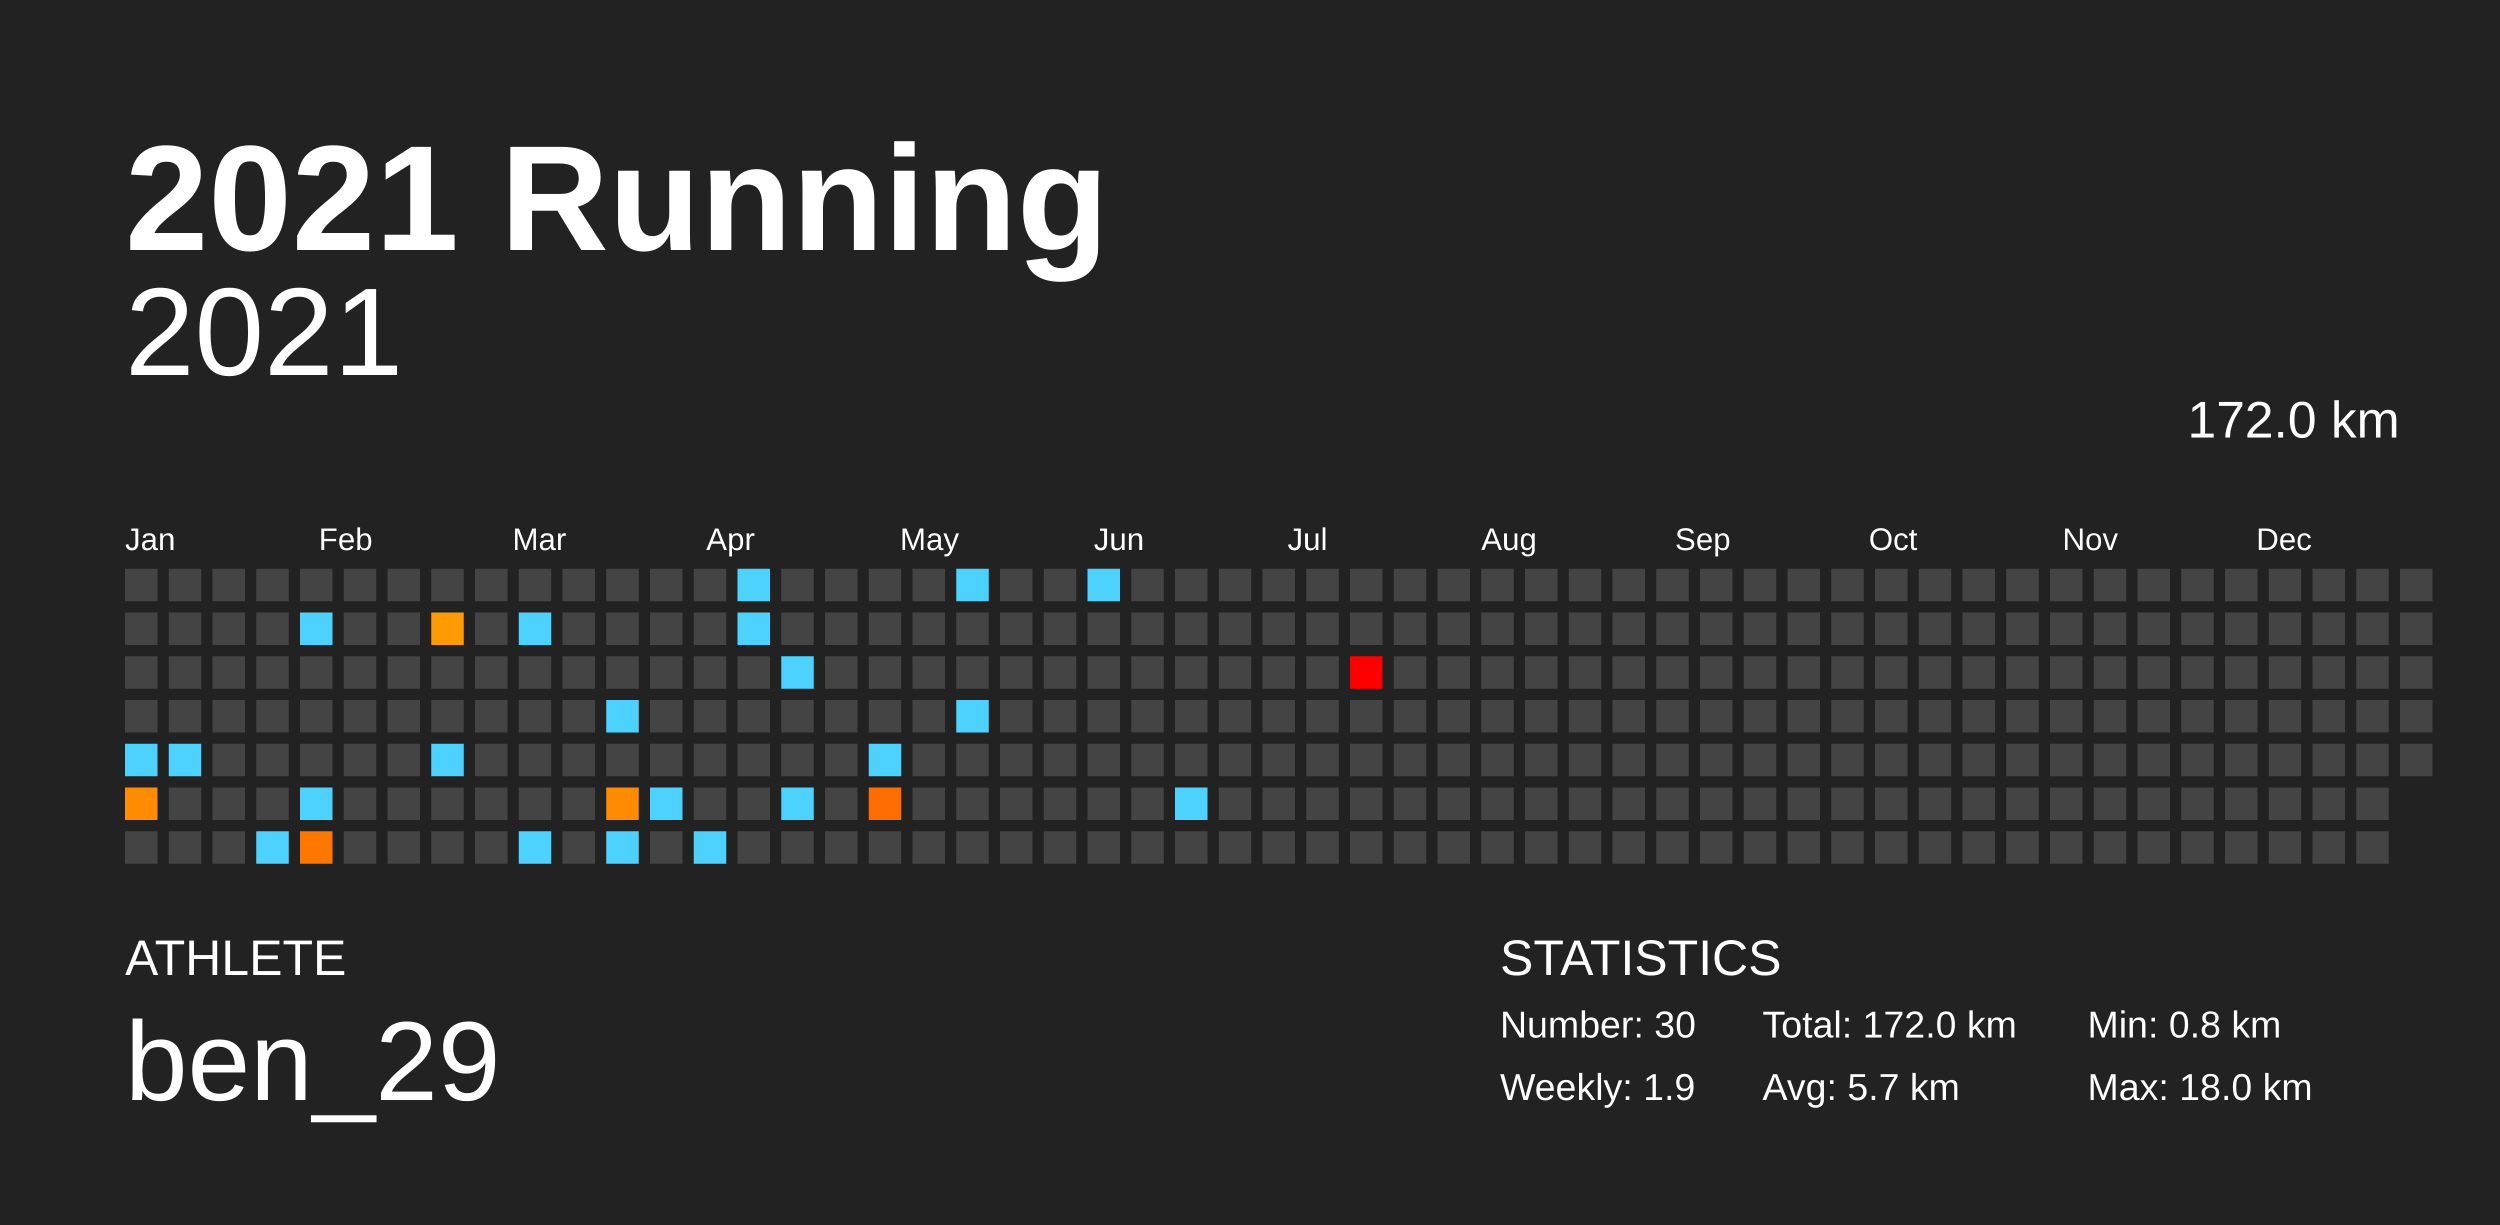
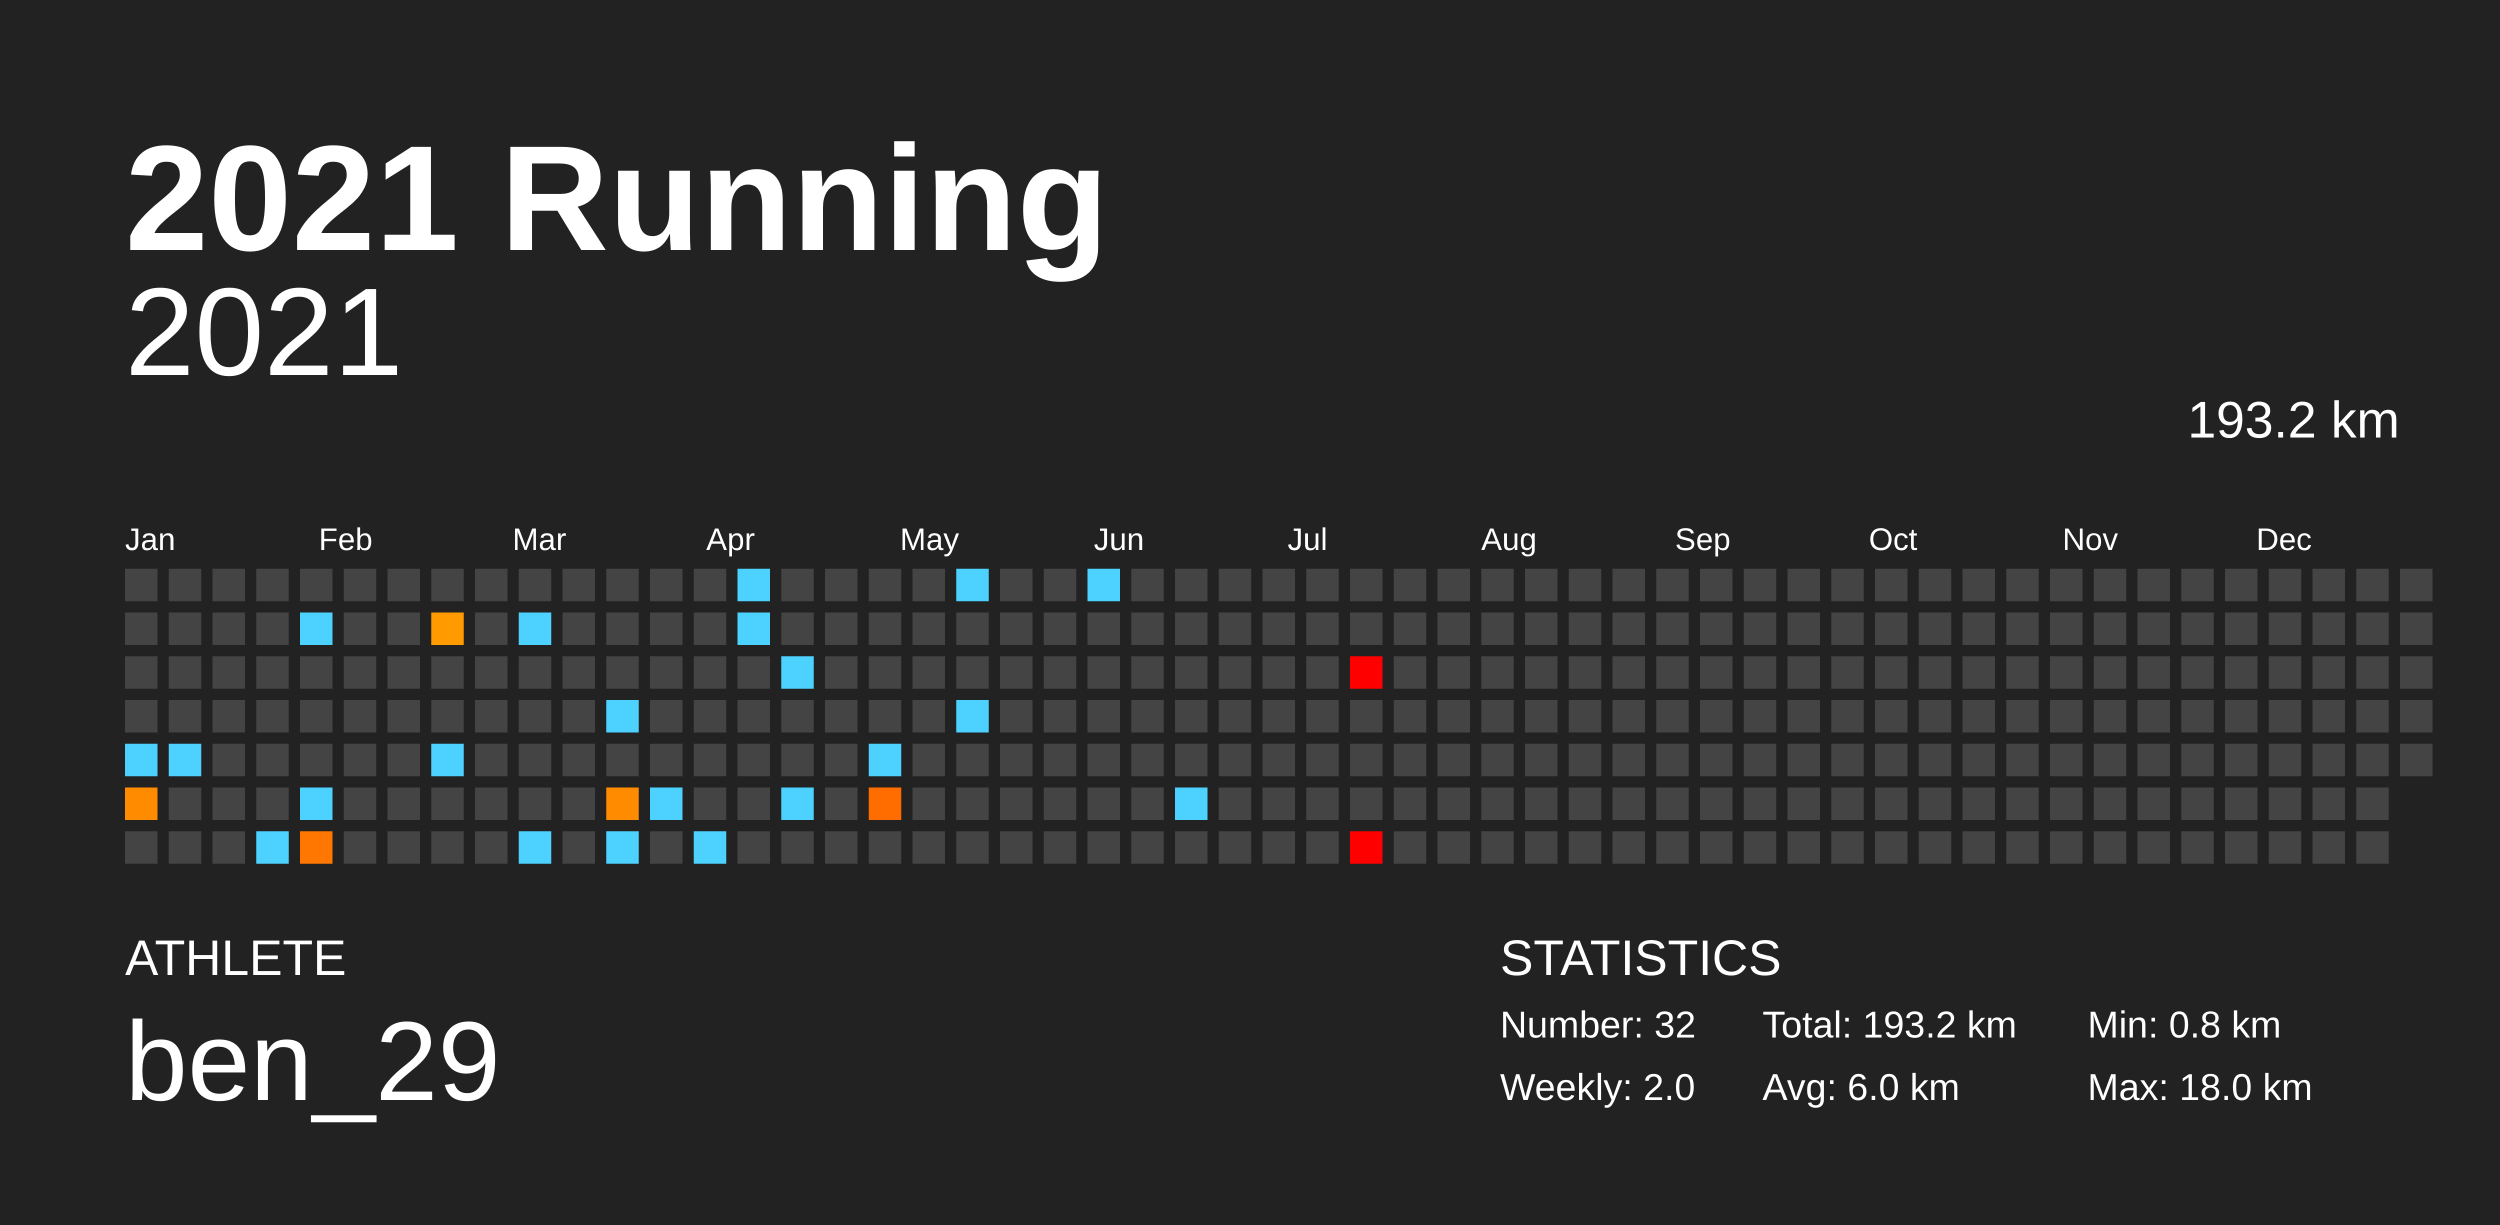
<svg xmlns="http://www.w3.org/2000/svg" baseProfile="full" height="98mm" version="1.1" viewBox="0,0,200,98" width="200mm">
  <defs />
  <rect fill="#222222" height="98" width="200" x="0" y="0" />
  <text fill="#FFFFFF" style="font-size:12px; font-family:Arial; font-weight:bold;" x="10" y="20">2021 Running</text>
  <text fill="#FFFFFF" style="font-size:4px; font-family:Arial" x="10" y="78">ATHLETE</text>
  <text fill="#FFFFFF" style="font-size:9px; font-family:Arial" x="10" y="88">ben_29</text>
  <text fill="#FFFFFF" style="font-size:4px; font-family:Arial" x="120" y="78">STATISTICS</text>
-   <text fill="#FFFFFF" style="font-size:3px; font-family:Arial" x="120" y="83">Number: 30</text>
-   <text fill="#FFFFFF" style="font-size:3px; font-family:Arial" x="120" y="88">Weekly: 1.9</text>
-   <text fill="#FFFFFF" style="font-size:3px; font-family:Arial" x="141" y="83">Total: 172.0 km</text>
-   <text fill="#FFFFFF" style="font-size:3px; font-family:Arial" x="141" y="88">Avg: 5.7 km</text>
+   <text fill="#FFFFFF" style="font-size:3px; font-family:Arial" x="120" y="83">Number: 32</text>
+   <text fill="#FFFFFF" style="font-size:3px; font-family:Arial" x="120" y="88">Weekly: 2.0</text>
+   <text fill="#FFFFFF" style="font-size:3px; font-family:Arial" x="141" y="83">Total: 193.2 km</text>
+   <text fill="#FFFFFF" style="font-size:3px; font-family:Arial" x="141" y="88">Avg: 6.0 km</text>
  <text fill="#FFFFFF" style="font-size:3px; font-family:Arial" x="167" y="83">Min: 0.8 km</text>
  <text fill="#FFFFFF" style="font-size:3px; font-family:Arial" x="167" y="88">Max: 18.0 km</text>
  <text alignment-baseline="hanging" fill="#FFFFFF" style="font-size:10.0px; font-family:Arial;" x="10" y="30">2021</text>
-   <text alignment-baseline="hanging" fill="#FFFFFF" style="font-size:4.125px; font-family:Arial;" x="175" y="35">172.0 km</text>
+   <text alignment-baseline="hanging" fill="#FFFFFF" style="font-size:4.125px; font-family:Arial;" x="175" y="35">193.2 km</text>
  <text fill="#FFFFFF" style="font-size:2.5px; font-family:Arial" x="10.0" y="44">Jan</text>
  <text fill="#FFFFFF" style="font-size:2.5px; font-family:Arial" x="25.5" y="44">Feb</text>
  <text fill="#FFFFFF" style="font-size:2.5px; font-family:Arial" x="41.0" y="44">Mar</text>
  <text fill="#FFFFFF" style="font-size:2.5px; font-family:Arial" x="56.5" y="44">Apr</text>
  <text fill="#FFFFFF" style="font-size:2.5px; font-family:Arial" x="72.0" y="44">May</text>
  <text fill="#FFFFFF" style="font-size:2.5px; font-family:Arial" x="87.5" y="44">Jun</text>
  <text fill="#FFFFFF" style="font-size:2.5px; font-family:Arial" x="103.0" y="44">Jul</text>
  <text fill="#FFFFFF" style="font-size:2.5px; font-family:Arial" x="118.5" y="44">Aug</text>
  <text fill="#FFFFFF" style="font-size:2.5px; font-family:Arial" x="134.0" y="44">Sep</text>
  <text fill="#FFFFFF" style="font-size:2.5px; font-family:Arial" x="149.5" y="44">Oct</text>
  <text fill="#FFFFFF" style="font-size:2.5px; font-family:Arial" x="165.0" y="44">Nov</text>
  <text fill="#FFFFFF" style="font-size:2.5px; font-family:Arial" x="180.5" y="44">Dec</text>
  <rect fill="#444444" height="2.6" width="2.6" x="10.0" y="45.5" />
  <rect fill="#444444" height="2.6" width="2.6" x="10.0" y="49.0" />
  <rect fill="#444444" height="2.6" width="2.6" x="10.0" y="52.5" />
  <rect fill="#444444" height="2.6" width="2.6" x="10.0" y="56.0" />
  <rect fill="#4dd2ff" height="2.6" width="2.6" x="10.0" y="59.5" />
  <rect fill="#ff8b00" height="2.6" width="2.6" x="10.0" y="63.0" />
  <rect fill="#444444" height="2.6" width="2.6" x="10.0" y="66.5" />
  <rect fill="#444444" height="2.6" width="2.6" x="13.5" y="45.5" />
  <rect fill="#444444" height="2.6" width="2.6" x="13.5" y="49.0" />
  <rect fill="#444444" height="2.6" width="2.6" x="13.5" y="52.5" />
  <rect fill="#444444" height="2.6" width="2.6" x="13.5" y="56.0" />
  <rect fill="#4dd2ff" height="2.6" width="2.6" x="13.5" y="59.5" />
  <rect fill="#444444" height="2.6" width="2.6" x="13.5" y="63.0" />
  <rect fill="#444444" height="2.6" width="2.6" x="13.5" y="66.5" />
  <rect fill="#444444" height="2.6" width="2.6" x="17.0" y="45.5" />
  <rect fill="#444444" height="2.6" width="2.6" x="17.0" y="49.0" />
  <rect fill="#444444" height="2.6" width="2.6" x="17.0" y="52.5" />
  <rect fill="#444444" height="2.6" width="2.6" x="17.0" y="56.0" />
  <rect fill="#444444" height="2.6" width="2.6" x="17.0" y="59.5" />
  <rect fill="#444444" height="2.6" width="2.6" x="17.0" y="63.0" />
  <rect fill="#444444" height="2.6" width="2.6" x="17.0" y="66.5" />
  <rect fill="#444444" height="2.6" width="2.6" x="20.5" y="45.5" />
  <rect fill="#444444" height="2.6" width="2.6" x="20.5" y="49.0" />
  <rect fill="#444444" height="2.6" width="2.6" x="20.5" y="52.5" />
  <rect fill="#444444" height="2.6" width="2.6" x="20.5" y="56.0" />
  <rect fill="#444444" height="2.6" width="2.6" x="20.5" y="59.5" />
  <rect fill="#444444" height="2.6" width="2.6" x="20.5" y="63.0" />
  <rect fill="#4dd2ff" height="2.6" width="2.6" x="20.5" y="66.5" />
  <rect fill="#444444" height="2.6" width="2.6" x="24.0" y="45.5" />
  <rect fill="#4dd2ff" height="2.6" width="2.6" x="24.0" y="49.0" />
  <rect fill="#444444" height="2.6" width="2.6" x="24.0" y="52.5" />
  <rect fill="#444444" height="2.6" width="2.6" x="24.0" y="56.0" />
  <rect fill="#444444" height="2.6" width="2.6" x="24.0" y="59.5" />
  <rect fill="#4dd2ff" height="2.6" width="2.6" x="24.0" y="63.0" />
  <rect fill="#ff7700" height="2.6" width="2.6" x="24.0" y="66.5" />
  <rect fill="#444444" height="2.6" width="2.6" x="27.5" y="45.5" />
  <rect fill="#444444" height="2.6" width="2.6" x="27.5" y="49.0" />
  <rect fill="#444444" height="2.6" width="2.6" x="27.5" y="52.5" />
  <rect fill="#444444" height="2.6" width="2.6" x="27.5" y="56.0" />
  <rect fill="#444444" height="2.6" width="2.6" x="27.5" y="59.5" />
  <rect fill="#444444" height="2.6" width="2.6" x="27.5" y="63.0" />
  <rect fill="#444444" height="2.6" width="2.6" x="27.5" y="66.5" />
  <rect fill="#444444" height="2.6" width="2.6" x="31.0" y="45.5" />
  <rect fill="#444444" height="2.6" width="2.6" x="31.0" y="49.0" />
  <rect fill="#444444" height="2.6" width="2.6" x="31.0" y="52.5" />
  <rect fill="#444444" height="2.6" width="2.6" x="31.0" y="56.0" />
  <rect fill="#444444" height="2.6" width="2.6" x="31.0" y="59.5" />
  <rect fill="#444444" height="2.6" width="2.6" x="31.0" y="63.0" />
  <rect fill="#444444" height="2.6" width="2.6" x="31.0" y="66.5" />
  <rect fill="#444444" height="2.6" width="2.6" x="34.5" y="45.5" />
  <rect fill="#ff9a00" height="2.6" width="2.6" x="34.5" y="49.0" />
  <rect fill="#444444" height="2.6" width="2.6" x="34.5" y="52.5" />
  <rect fill="#444444" height="2.6" width="2.6" x="34.5" y="56.0" />
  <rect fill="#4dd2ff" height="2.6" width="2.6" x="34.5" y="59.5" />
  <rect fill="#444444" height="2.6" width="2.6" x="34.5" y="63.0" />
  <rect fill="#444444" height="2.6" width="2.6" x="34.5" y="66.5" />
  <rect fill="#444444" height="2.6" width="2.6" x="38.0" y="45.5" />
  <rect fill="#444444" height="2.6" width="2.6" x="38.0" y="49.0" />
  <rect fill="#444444" height="2.6" width="2.6" x="38.0" y="52.5" />
  <rect fill="#444444" height="2.6" width="2.6" x="38.0" y="56.0" />
  <rect fill="#444444" height="2.6" width="2.6" x="38.0" y="59.5" />
  <rect fill="#444444" height="2.6" width="2.6" x="38.0" y="63.0" />
  <rect fill="#444444" height="2.6" width="2.6" x="38.0" y="66.5" />
  <rect fill="#444444" height="2.6" width="2.6" x="41.5" y="45.5" />
  <rect fill="#4dd2ff" height="2.6" width="2.6" x="41.5" y="49.0" />
  <rect fill="#444444" height="2.6" width="2.6" x="41.5" y="52.5" />
  <rect fill="#444444" height="2.6" width="2.6" x="41.5" y="56.0" />
  <rect fill="#444444" height="2.6" width="2.6" x="41.5" y="59.5" />
  <rect fill="#444444" height="2.6" width="2.6" x="41.5" y="63.0" />
  <rect fill="#4dd2ff" height="2.6" width="2.6" x="41.5" y="66.5" />
  <rect fill="#444444" height="2.6" width="2.6" x="45.0" y="45.5" />
  <rect fill="#444444" height="2.6" width="2.6" x="45.0" y="49.0" />
  <rect fill="#444444" height="2.6" width="2.6" x="45.0" y="52.5" />
  <rect fill="#444444" height="2.6" width="2.6" x="45.0" y="56.0" />
  <rect fill="#444444" height="2.6" width="2.6" x="45.0" y="59.5" />
  <rect fill="#444444" height="2.6" width="2.6" x="45.0" y="63.0" />
  <rect fill="#444444" height="2.6" width="2.6" x="45.0" y="66.5" />
  <rect fill="#444444" height="2.6" width="2.6" x="48.5" y="45.5" />
  <rect fill="#444444" height="2.6" width="2.6" x="48.5" y="49.0" />
  <rect fill="#444444" height="2.6" width="2.6" x="48.5" y="52.5" />
  <rect fill="#4dd2ff" height="2.6" width="2.6" x="48.5" y="56.0" />
  <rect fill="#444444" height="2.6" width="2.6" x="48.5" y="59.5" />
  <rect fill="#ff8b00" height="2.6" width="2.6" x="48.5" y="63.0" />
  <rect fill="#4dd2ff" height="2.6" width="2.6" x="48.5" y="66.5" />
  <rect fill="#444444" height="2.6" width="2.6" x="52.0" y="45.5" />
  <rect fill="#444444" height="2.6" width="2.6" x="52.0" y="49.0" />
  <rect fill="#444444" height="2.6" width="2.6" x="52.0" y="52.5" />
  <rect fill="#444444" height="2.6" width="2.6" x="52.0" y="56.0" />
  <rect fill="#444444" height="2.6" width="2.6" x="52.0" y="59.5" />
  <rect fill="#4dd2ff" height="2.6" width="2.6" x="52.0" y="63.0" />
  <rect fill="#444444" height="2.6" width="2.6" x="52.0" y="66.5" />
  <rect fill="#444444" height="2.6" width="2.6" x="55.5" y="45.5" />
  <rect fill="#444444" height="2.6" width="2.6" x="55.5" y="49.0" />
  <rect fill="#444444" height="2.6" width="2.6" x="55.5" y="52.5" />
  <rect fill="#444444" height="2.6" width="2.6" x="55.5" y="56.0" />
  <rect fill="#444444" height="2.6" width="2.6" x="55.5" y="59.5" />
  <rect fill="#444444" height="2.6" width="2.6" x="55.5" y="63.0" />
  <rect fill="#4dd2ff" height="2.6" width="2.6" x="55.5" y="66.5" />
  <rect fill="#4dd2ff" height="2.6" width="2.6" x="59.0" y="45.5" />
  <rect fill="#4dd2ff" height="2.6" width="2.6" x="59.0" y="49.0" />
  <rect fill="#444444" height="2.6" width="2.6" x="59.0" y="52.5" />
  <rect fill="#444444" height="2.6" width="2.6" x="59.0" y="56.0" />
  <rect fill="#444444" height="2.6" width="2.6" x="59.0" y="59.5" />
  <rect fill="#444444" height="2.6" width="2.6" x="59.0" y="63.0" />
  <rect fill="#444444" height="2.6" width="2.6" x="59.0" y="66.5" />
  <rect fill="#444444" height="2.6" width="2.6" x="62.5" y="45.5" />
  <rect fill="#444444" height="2.6" width="2.6" x="62.5" y="49.0" />
  <rect fill="#4dd2ff" height="2.6" width="2.6" x="62.5" y="52.5" />
  <rect fill="#444444" height="2.6" width="2.6" x="62.5" y="56.0" />
  <rect fill="#444444" height="2.6" width="2.6" x="62.5" y="59.5" />
  <rect fill="#4dd2ff" height="2.6" width="2.6" x="62.5" y="63.0" />
  <rect fill="#444444" height="2.6" width="2.6" x="62.5" y="66.5" />
  <rect fill="#444444" height="2.6" width="2.6" x="66.0" y="45.5" />
  <rect fill="#444444" height="2.6" width="2.6" x="66.0" y="49.0" />
  <rect fill="#444444" height="2.6" width="2.6" x="66.0" y="52.5" />
  <rect fill="#444444" height="2.6" width="2.6" x="66.0" y="56.0" />
  <rect fill="#444444" height="2.6" width="2.6" x="66.0" y="59.5" />
  <rect fill="#444444" height="2.6" width="2.6" x="66.0" y="63.0" />
  <rect fill="#444444" height="2.6" width="2.6" x="66.0" y="66.5" />
  <rect fill="#444444" height="2.6" width="2.6" x="69.5" y="45.5" />
  <rect fill="#444444" height="2.6" width="2.6" x="69.5" y="49.0" />
  <rect fill="#444444" height="2.6" width="2.6" x="69.5" y="52.5" />
  <rect fill="#444444" height="2.6" width="2.6" x="69.5" y="56.0" />
  <rect fill="#4dd2ff" height="2.6" width="2.6" x="69.5" y="59.5" />
  <rect fill="#ff6d00" height="2.6" width="2.6" x="69.5" y="63.0" />
  <rect fill="#444444" height="2.6" width="2.6" x="69.5" y="66.5" />
  <rect fill="#444444" height="2.6" width="2.6" x="73.0" y="45.5" />
  <rect fill="#444444" height="2.6" width="2.6" x="73.0" y="49.0" />
  <rect fill="#444444" height="2.6" width="2.6" x="73.0" y="52.5" />
  <rect fill="#444444" height="2.6" width="2.6" x="73.0" y="56.0" />
  <rect fill="#444444" height="2.6" width="2.6" x="73.0" y="59.5" />
  <rect fill="#444444" height="2.6" width="2.6" x="73.0" y="63.0" />
  <rect fill="#444444" height="2.6" width="2.6" x="73.0" y="66.5" />
  <rect fill="#4dd2ff" height="2.6" width="2.6" x="76.5" y="45.5" />
  <rect fill="#444444" height="2.6" width="2.6" x="76.5" y="49.0" />
  <rect fill="#444444" height="2.6" width="2.6" x="76.5" y="52.5" />
  <rect fill="#4dd2ff" height="2.6" width="2.6" x="76.5" y="56.0" />
  <rect fill="#444444" height="2.6" width="2.6" x="76.5" y="59.5" />
  <rect fill="#444444" height="2.6" width="2.6" x="76.5" y="63.0" />
  <rect fill="#444444" height="2.6" width="2.6" x="76.5" y="66.5" />
  <rect fill="#444444" height="2.6" width="2.6" x="80.0" y="45.5" />
  <rect fill="#444444" height="2.6" width="2.6" x="80.0" y="49.0" />
  <rect fill="#444444" height="2.6" width="2.6" x="80.0" y="52.5" />
  <rect fill="#444444" height="2.6" width="2.6" x="80.0" y="56.0" />
  <rect fill="#444444" height="2.6" width="2.6" x="80.0" y="59.5" />
  <rect fill="#444444" height="2.6" width="2.6" x="80.0" y="63.0" />
  <rect fill="#444444" height="2.6" width="2.6" x="80.0" y="66.5" />
  <rect fill="#444444" height="2.6" width="2.6" x="83.5" y="45.5" />
  <rect fill="#444444" height="2.6" width="2.6" x="83.5" y="49.0" />
  <rect fill="#444444" height="2.6" width="2.6" x="83.5" y="52.5" />
  <rect fill="#444444" height="2.6" width="2.6" x="83.5" y="56.0" />
  <rect fill="#444444" height="2.6" width="2.6" x="83.5" y="59.5" />
  <rect fill="#444444" height="2.6" width="2.6" x="83.5" y="63.0" />
  <rect fill="#444444" height="2.6" width="2.6" x="83.5" y="66.5" />
  <rect fill="#4dd2ff" height="2.6" width="2.6" x="87.0" y="45.5" />
  <rect fill="#444444" height="2.6" width="2.6" x="87.0" y="49.0" />
  <rect fill="#444444" height="2.6" width="2.6" x="87.0" y="52.5" />
  <rect fill="#444444" height="2.6" width="2.6" x="87.0" y="56.0" />
  <rect fill="#444444" height="2.6" width="2.6" x="87.0" y="59.5" />
  <rect fill="#444444" height="2.6" width="2.6" x="87.0" y="63.0" />
  <rect fill="#444444" height="2.6" width="2.6" x="87.0" y="66.5" />
  <rect fill="#444444" height="2.6" width="2.6" x="90.5" y="45.5" />
  <rect fill="#444444" height="2.6" width="2.6" x="90.5" y="49.0" />
  <rect fill="#444444" height="2.6" width="2.6" x="90.5" y="52.5" />
  <rect fill="#444444" height="2.6" width="2.6" x="90.5" y="56.0" />
  <rect fill="#444444" height="2.6" width="2.6" x="90.5" y="59.5" />
  <rect fill="#444444" height="2.6" width="2.6" x="90.5" y="63.0" />
  <rect fill="#444444" height="2.6" width="2.6" x="90.5" y="66.5" />
  <rect fill="#444444" height="2.6" width="2.6" x="94.0" y="45.5" />
  <rect fill="#444444" height="2.6" width="2.6" x="94.0" y="49.0" />
  <rect fill="#444444" height="2.6" width="2.6" x="94.0" y="52.5" />
  <rect fill="#444444" height="2.6" width="2.6" x="94.0" y="56.0" />
  <rect fill="#444444" height="2.6" width="2.6" x="94.0" y="59.5" />
  <rect fill="#4dd2ff" height="2.6" width="2.6" x="94.0" y="63.0" />
  <rect fill="#444444" height="2.6" width="2.6" x="94.0" y="66.5" />
  <rect fill="#444444" height="2.6" width="2.6" x="97.5" y="45.5" />
  <rect fill="#444444" height="2.6" width="2.6" x="97.5" y="49.0" />
  <rect fill="#444444" height="2.6" width="2.6" x="97.5" y="52.5" />
  <rect fill="#444444" height="2.6" width="2.6" x="97.5" y="56.0" />
  <rect fill="#444444" height="2.6" width="2.6" x="97.5" y="59.5" />
  <rect fill="#444444" height="2.6" width="2.6" x="97.5" y="63.0" />
  <rect fill="#444444" height="2.6" width="2.6" x="97.5" y="66.5" />
  <rect fill="#444444" height="2.6" width="2.6" x="101.0" y="45.5" />
  <rect fill="#444444" height="2.6" width="2.6" x="101.0" y="49.0" />
  <rect fill="#444444" height="2.6" width="2.6" x="101.0" y="52.5" />
  <rect fill="#444444" height="2.6" width="2.6" x="101.0" y="56.0" />
  <rect fill="#444444" height="2.6" width="2.6" x="101.0" y="59.5" />
  <rect fill="#444444" height="2.6" width="2.6" x="101.0" y="63.0" />
  <rect fill="#444444" height="2.6" width="2.6" x="101.0" y="66.5" />
  <rect fill="#444444" height="2.6" width="2.6" x="104.5" y="45.5" />
  <rect fill="#444444" height="2.6" width="2.6" x="104.5" y="49.0" />
  <rect fill="#444444" height="2.6" width="2.6" x="104.5" y="52.5" />
  <rect fill="#444444" height="2.6" width="2.6" x="104.5" y="56.0" />
  <rect fill="#444444" height="2.6" width="2.6" x="104.5" y="59.5" />
  <rect fill="#444444" height="2.6" width="2.6" x="104.5" y="63.0" />
  <rect fill="#444444" height="2.6" width="2.6" x="104.5" y="66.5" />
  <rect fill="#444444" height="2.6" width="2.6" x="108.0" y="45.5" />
  <rect fill="#444444" height="2.6" width="2.6" x="108.0" y="49.0" />
  <rect fill="red" height="2.6" width="2.6" x="108.0" y="52.5" />
  <rect fill="#444444" height="2.6" width="2.6" x="108.0" y="56.0" />
  <rect fill="#444444" height="2.6" width="2.6" x="108.0" y="59.5" />
  <rect fill="#444444" height="2.6" width="2.6" x="108.0" y="63.0" />
-   <rect fill="#444444" height="2.6" width="2.6" x="108.0" y="66.5" />
+   <rect fill="red" height="2.6" width="2.6" x="108.0" y="66.5" />
  <rect fill="#444444" height="2.6" width="2.6" x="111.5" y="45.5" />
  <rect fill="#444444" height="2.6" width="2.6" x="111.5" y="49.0" />
  <rect fill="#444444" height="2.6" width="2.6" x="111.5" y="52.5" />
  <rect fill="#444444" height="2.6" width="2.6" x="111.5" y="56.0" />
  <rect fill="#444444" height="2.6" width="2.6" x="111.5" y="59.5" />
  <rect fill="#444444" height="2.6" width="2.6" x="111.5" y="63.0" />
  <rect fill="#444444" height="2.6" width="2.6" x="111.5" y="66.5" />
  <rect fill="#444444" height="2.6" width="2.6" x="115.0" y="45.5" />
  <rect fill="#444444" height="2.6" width="2.6" x="115.0" y="49.0" />
  <rect fill="#444444" height="2.6" width="2.6" x="115.0" y="52.5" />
  <rect fill="#444444" height="2.6" width="2.6" x="115.0" y="56.0" />
  <rect fill="#444444" height="2.6" width="2.6" x="115.0" y="59.5" />
  <rect fill="#444444" height="2.6" width="2.6" x="115.0" y="63.0" />
  <rect fill="#444444" height="2.6" width="2.6" x="115.0" y="66.5" />
  <rect fill="#444444" height="2.6" width="2.6" x="118.5" y="45.5" />
  <rect fill="#444444" height="2.6" width="2.6" x="118.5" y="49.0" />
  <rect fill="#444444" height="2.6" width="2.6" x="118.5" y="52.5" />
  <rect fill="#444444" height="2.6" width="2.6" x="118.5" y="56.0" />
  <rect fill="#444444" height="2.6" width="2.6" x="118.5" y="59.5" />
  <rect fill="#444444" height="2.6" width="2.6" x="118.5" y="63.0" />
  <rect fill="#444444" height="2.6" width="2.6" x="118.5" y="66.5" />
  <rect fill="#444444" height="2.6" width="2.6" x="122.0" y="45.5" />
  <rect fill="#444444" height="2.6" width="2.6" x="122.0" y="49.0" />
  <rect fill="#444444" height="2.6" width="2.6" x="122.0" y="52.5" />
  <rect fill="#444444" height="2.6" width="2.6" x="122.0" y="56.0" />
  <rect fill="#444444" height="2.6" width="2.6" x="122.0" y="59.5" />
  <rect fill="#444444" height="2.6" width="2.6" x="122.0" y="63.0" />
  <rect fill="#444444" height="2.6" width="2.6" x="122.0" y="66.5" />
  <rect fill="#444444" height="2.6" width="2.6" x="125.5" y="45.5" />
  <rect fill="#444444" height="2.6" width="2.6" x="125.5" y="49.0" />
  <rect fill="#444444" height="2.6" width="2.6" x="125.5" y="52.5" />
  <rect fill="#444444" height="2.6" width="2.6" x="125.5" y="56.0" />
  <rect fill="#444444" height="2.6" width="2.6" x="125.5" y="59.5" />
  <rect fill="#444444" height="2.6" width="2.6" x="125.5" y="63.0" />
  <rect fill="#444444" height="2.6" width="2.6" x="125.5" y="66.5" />
  <rect fill="#444444" height="2.6" width="2.6" x="129.0" y="45.5" />
  <rect fill="#444444" height="2.6" width="2.6" x="129.0" y="49.0" />
  <rect fill="#444444" height="2.6" width="2.6" x="129.0" y="52.5" />
  <rect fill="#444444" height="2.6" width="2.6" x="129.0" y="56.0" />
  <rect fill="#444444" height="2.6" width="2.6" x="129.0" y="59.5" />
  <rect fill="#444444" height="2.6" width="2.6" x="129.0" y="63.0" />
  <rect fill="#444444" height="2.6" width="2.6" x="129.0" y="66.5" />
  <rect fill="#444444" height="2.6" width="2.6" x="132.5" y="45.5" />
  <rect fill="#444444" height="2.6" width="2.6" x="132.5" y="49.0" />
  <rect fill="#444444" height="2.6" width="2.6" x="132.5" y="52.5" />
  <rect fill="#444444" height="2.6" width="2.6" x="132.5" y="56.0" />
  <rect fill="#444444" height="2.6" width="2.6" x="132.5" y="59.5" />
  <rect fill="#444444" height="2.6" width="2.6" x="132.5" y="63.0" />
  <rect fill="#444444" height="2.6" width="2.6" x="132.5" y="66.5" />
  <rect fill="#444444" height="2.6" width="2.6" x="136.0" y="45.5" />
  <rect fill="#444444" height="2.6" width="2.6" x="136.0" y="49.0" />
  <rect fill="#444444" height="2.6" width="2.6" x="136.0" y="52.5" />
  <rect fill="#444444" height="2.6" width="2.6" x="136.0" y="56.0" />
  <rect fill="#444444" height="2.6" width="2.6" x="136.0" y="59.5" />
  <rect fill="#444444" height="2.6" width="2.6" x="136.0" y="63.0" />
  <rect fill="#444444" height="2.6" width="2.6" x="136.0" y="66.5" />
  <rect fill="#444444" height="2.6" width="2.6" x="139.5" y="45.5" />
  <rect fill="#444444" height="2.6" width="2.6" x="139.5" y="49.0" />
  <rect fill="#444444" height="2.6" width="2.6" x="139.5" y="52.5" />
  <rect fill="#444444" height="2.6" width="2.6" x="139.5" y="56.0" />
  <rect fill="#444444" height="2.6" width="2.6" x="139.5" y="59.5" />
  <rect fill="#444444" height="2.6" width="2.6" x="139.5" y="63.0" />
  <rect fill="#444444" height="2.6" width="2.6" x="139.5" y="66.5" />
  <rect fill="#444444" height="2.6" width="2.6" x="143.0" y="45.5" />
  <rect fill="#444444" height="2.6" width="2.6" x="143.0" y="49.0" />
  <rect fill="#444444" height="2.6" width="2.6" x="143.0" y="52.5" />
  <rect fill="#444444" height="2.6" width="2.6" x="143.0" y="56.0" />
  <rect fill="#444444" height="2.6" width="2.6" x="143.0" y="59.5" />
  <rect fill="#444444" height="2.6" width="2.6" x="143.0" y="63.0" />
  <rect fill="#444444" height="2.6" width="2.6" x="143.0" y="66.5" />
  <rect fill="#444444" height="2.6" width="2.6" x="146.5" y="45.5" />
  <rect fill="#444444" height="2.6" width="2.6" x="146.5" y="49.0" />
  <rect fill="#444444" height="2.6" width="2.6" x="146.5" y="52.5" />
  <rect fill="#444444" height="2.6" width="2.6" x="146.5" y="56.0" />
  <rect fill="#444444" height="2.6" width="2.6" x="146.5" y="59.5" />
  <rect fill="#444444" height="2.6" width="2.6" x="146.5" y="63.0" />
  <rect fill="#444444" height="2.6" width="2.6" x="146.5" y="66.5" />
  <rect fill="#444444" height="2.6" width="2.6" x="150.0" y="45.5" />
  <rect fill="#444444" height="2.6" width="2.6" x="150.0" y="49.0" />
  <rect fill="#444444" height="2.6" width="2.6" x="150.0" y="52.5" />
  <rect fill="#444444" height="2.6" width="2.6" x="150.0" y="56.0" />
  <rect fill="#444444" height="2.6" width="2.6" x="150.0" y="59.5" />
  <rect fill="#444444" height="2.6" width="2.6" x="150.0" y="63.0" />
  <rect fill="#444444" height="2.6" width="2.6" x="150.0" y="66.5" />
  <rect fill="#444444" height="2.6" width="2.6" x="153.5" y="45.5" />
  <rect fill="#444444" height="2.6" width="2.6" x="153.5" y="49.0" />
  <rect fill="#444444" height="2.6" width="2.6" x="153.5" y="52.5" />
  <rect fill="#444444" height="2.6" width="2.6" x="153.5" y="56.0" />
  <rect fill="#444444" height="2.6" width="2.6" x="153.5" y="59.5" />
  <rect fill="#444444" height="2.6" width="2.6" x="153.5" y="63.0" />
  <rect fill="#444444" height="2.6" width="2.6" x="153.5" y="66.5" />
  <rect fill="#444444" height="2.6" width="2.6" x="157.0" y="45.5" />
  <rect fill="#444444" height="2.6" width="2.6" x="157.0" y="49.0" />
  <rect fill="#444444" height="2.6" width="2.6" x="157.0" y="52.5" />
  <rect fill="#444444" height="2.6" width="2.6" x="157.0" y="56.0" />
  <rect fill="#444444" height="2.6" width="2.6" x="157.0" y="59.5" />
  <rect fill="#444444" height="2.6" width="2.6" x="157.0" y="63.0" />
  <rect fill="#444444" height="2.6" width="2.6" x="157.0" y="66.5" />
  <rect fill="#444444" height="2.6" width="2.6" x="160.5" y="45.5" />
  <rect fill="#444444" height="2.6" width="2.6" x="160.5" y="49.0" />
  <rect fill="#444444" height="2.6" width="2.6" x="160.5" y="52.5" />
  <rect fill="#444444" height="2.6" width="2.6" x="160.5" y="56.0" />
  <rect fill="#444444" height="2.6" width="2.6" x="160.5" y="59.5" />
  <rect fill="#444444" height="2.6" width="2.6" x="160.5" y="63.0" />
  <rect fill="#444444" height="2.6" width="2.6" x="160.5" y="66.5" />
  <rect fill="#444444" height="2.6" width="2.6" x="164.0" y="45.5" />
  <rect fill="#444444" height="2.6" width="2.6" x="164.0" y="49.0" />
  <rect fill="#444444" height="2.6" width="2.6" x="164.0" y="52.5" />
  <rect fill="#444444" height="2.6" width="2.6" x="164.0" y="56.0" />
  <rect fill="#444444" height="2.6" width="2.6" x="164.0" y="59.5" />
  <rect fill="#444444" height="2.6" width="2.6" x="164.0" y="63.0" />
  <rect fill="#444444" height="2.6" width="2.6" x="164.0" y="66.5" />
  <rect fill="#444444" height="2.6" width="2.6" x="167.5" y="45.5" />
  <rect fill="#444444" height="2.6" width="2.6" x="167.5" y="49.0" />
  <rect fill="#444444" height="2.6" width="2.6" x="167.5" y="52.5" />
  <rect fill="#444444" height="2.6" width="2.6" x="167.5" y="56.0" />
  <rect fill="#444444" height="2.6" width="2.6" x="167.5" y="59.5" />
  <rect fill="#444444" height="2.6" width="2.6" x="167.5" y="63.0" />
  <rect fill="#444444" height="2.6" width="2.6" x="167.5" y="66.5" />
  <rect fill="#444444" height="2.6" width="2.6" x="171.0" y="45.5" />
  <rect fill="#444444" height="2.6" width="2.6" x="171.0" y="49.0" />
  <rect fill="#444444" height="2.6" width="2.6" x="171.0" y="52.5" />
  <rect fill="#444444" height="2.6" width="2.6" x="171.0" y="56.0" />
  <rect fill="#444444" height="2.6" width="2.6" x="171.0" y="59.5" />
  <rect fill="#444444" height="2.6" width="2.6" x="171.0" y="63.0" />
  <rect fill="#444444" height="2.6" width="2.6" x="171.0" y="66.5" />
  <rect fill="#444444" height="2.6" width="2.6" x="174.5" y="45.5" />
  <rect fill="#444444" height="2.6" width="2.6" x="174.5" y="49.0" />
  <rect fill="#444444" height="2.6" width="2.6" x="174.5" y="52.5" />
  <rect fill="#444444" height="2.6" width="2.6" x="174.5" y="56.0" />
  <rect fill="#444444" height="2.6" width="2.6" x="174.5" y="59.5" />
  <rect fill="#444444" height="2.6" width="2.6" x="174.5" y="63.0" />
  <rect fill="#444444" height="2.6" width="2.6" x="174.5" y="66.5" />
  <rect fill="#444444" height="2.6" width="2.6" x="178.0" y="45.5" />
  <rect fill="#444444" height="2.6" width="2.6" x="178.0" y="49.0" />
  <rect fill="#444444" height="2.6" width="2.6" x="178.0" y="52.5" />
  <rect fill="#444444" height="2.6" width="2.6" x="178.0" y="56.0" />
  <rect fill="#444444" height="2.6" width="2.6" x="178.0" y="59.5" />
  <rect fill="#444444" height="2.6" width="2.6" x="178.0" y="63.0" />
  <rect fill="#444444" height="2.6" width="2.6" x="178.0" y="66.5" />
  <rect fill="#444444" height="2.6" width="2.6" x="181.5" y="45.5" />
  <rect fill="#444444" height="2.6" width="2.6" x="181.5" y="49.0" />
  <rect fill="#444444" height="2.6" width="2.6" x="181.5" y="52.5" />
  <rect fill="#444444" height="2.6" width="2.6" x="181.5" y="56.0" />
  <rect fill="#444444" height="2.6" width="2.6" x="181.5" y="59.5" />
  <rect fill="#444444" height="2.6" width="2.6" x="181.5" y="63.0" />
  <rect fill="#444444" height="2.6" width="2.6" x="181.5" y="66.5" />
  <rect fill="#444444" height="2.6" width="2.6" x="185.0" y="45.5" />
  <rect fill="#444444" height="2.6" width="2.6" x="185.0" y="49.0" />
  <rect fill="#444444" height="2.6" width="2.6" x="185.0" y="52.5" />
  <rect fill="#444444" height="2.6" width="2.6" x="185.0" y="56.0" />
  <rect fill="#444444" height="2.6" width="2.6" x="185.0" y="59.5" />
  <rect fill="#444444" height="2.6" width="2.6" x="185.0" y="63.0" />
  <rect fill="#444444" height="2.6" width="2.6" x="185.0" y="66.5" />
  <rect fill="#444444" height="2.6" width="2.6" x="188.5" y="45.5" />
  <rect fill="#444444" height="2.6" width="2.6" x="188.5" y="49.0" />
  <rect fill="#444444" height="2.6" width="2.6" x="188.5" y="52.5" />
  <rect fill="#444444" height="2.6" width="2.6" x="188.5" y="56.0" />
  <rect fill="#444444" height="2.6" width="2.6" x="188.5" y="59.5" />
  <rect fill="#444444" height="2.6" width="2.6" x="188.5" y="63.0" />
  <rect fill="#444444" height="2.6" width="2.6" x="188.5" y="66.5" />
  <rect fill="#444444" height="2.6" width="2.6" x="192.0" y="45.5" />
  <rect fill="#444444" height="2.6" width="2.6" x="192.0" y="49.0" />
  <rect fill="#444444" height="2.6" width="2.6" x="192.0" y="52.5" />
  <rect fill="#444444" height="2.6" width="2.6" x="192.0" y="56.0" />
  <rect fill="#444444" height="2.6" width="2.6" x="192.0" y="59.5" />
</svg>
